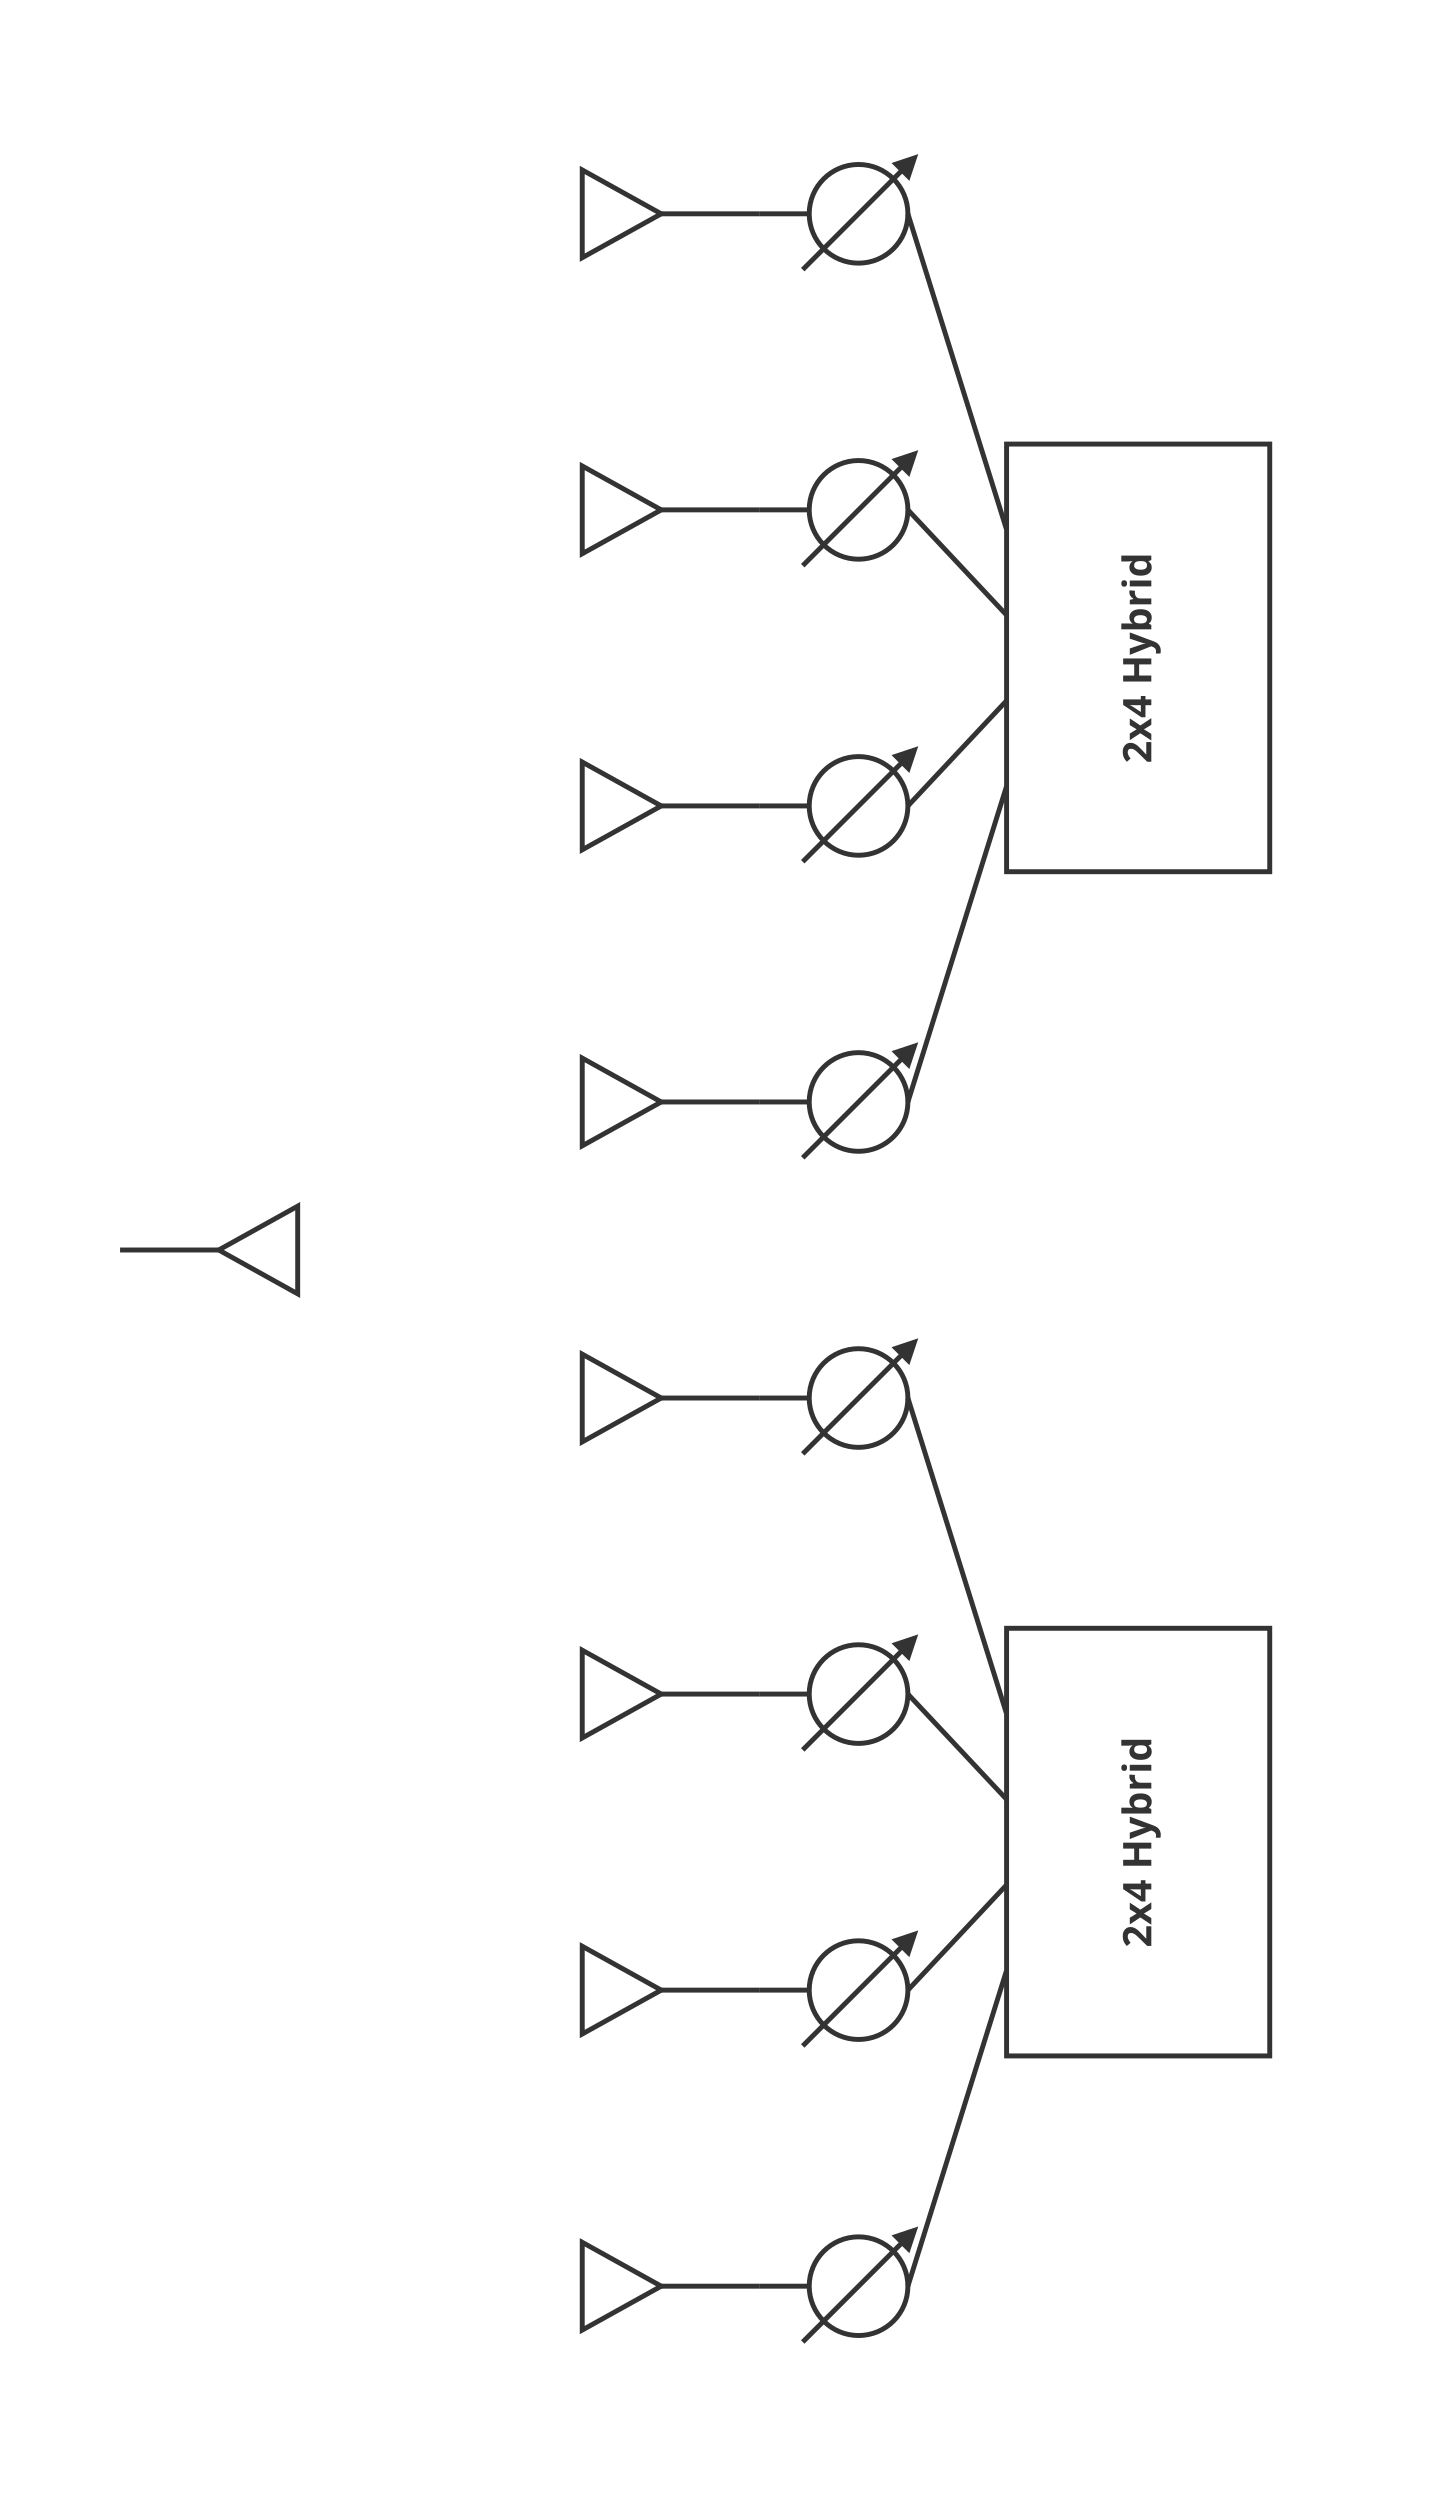
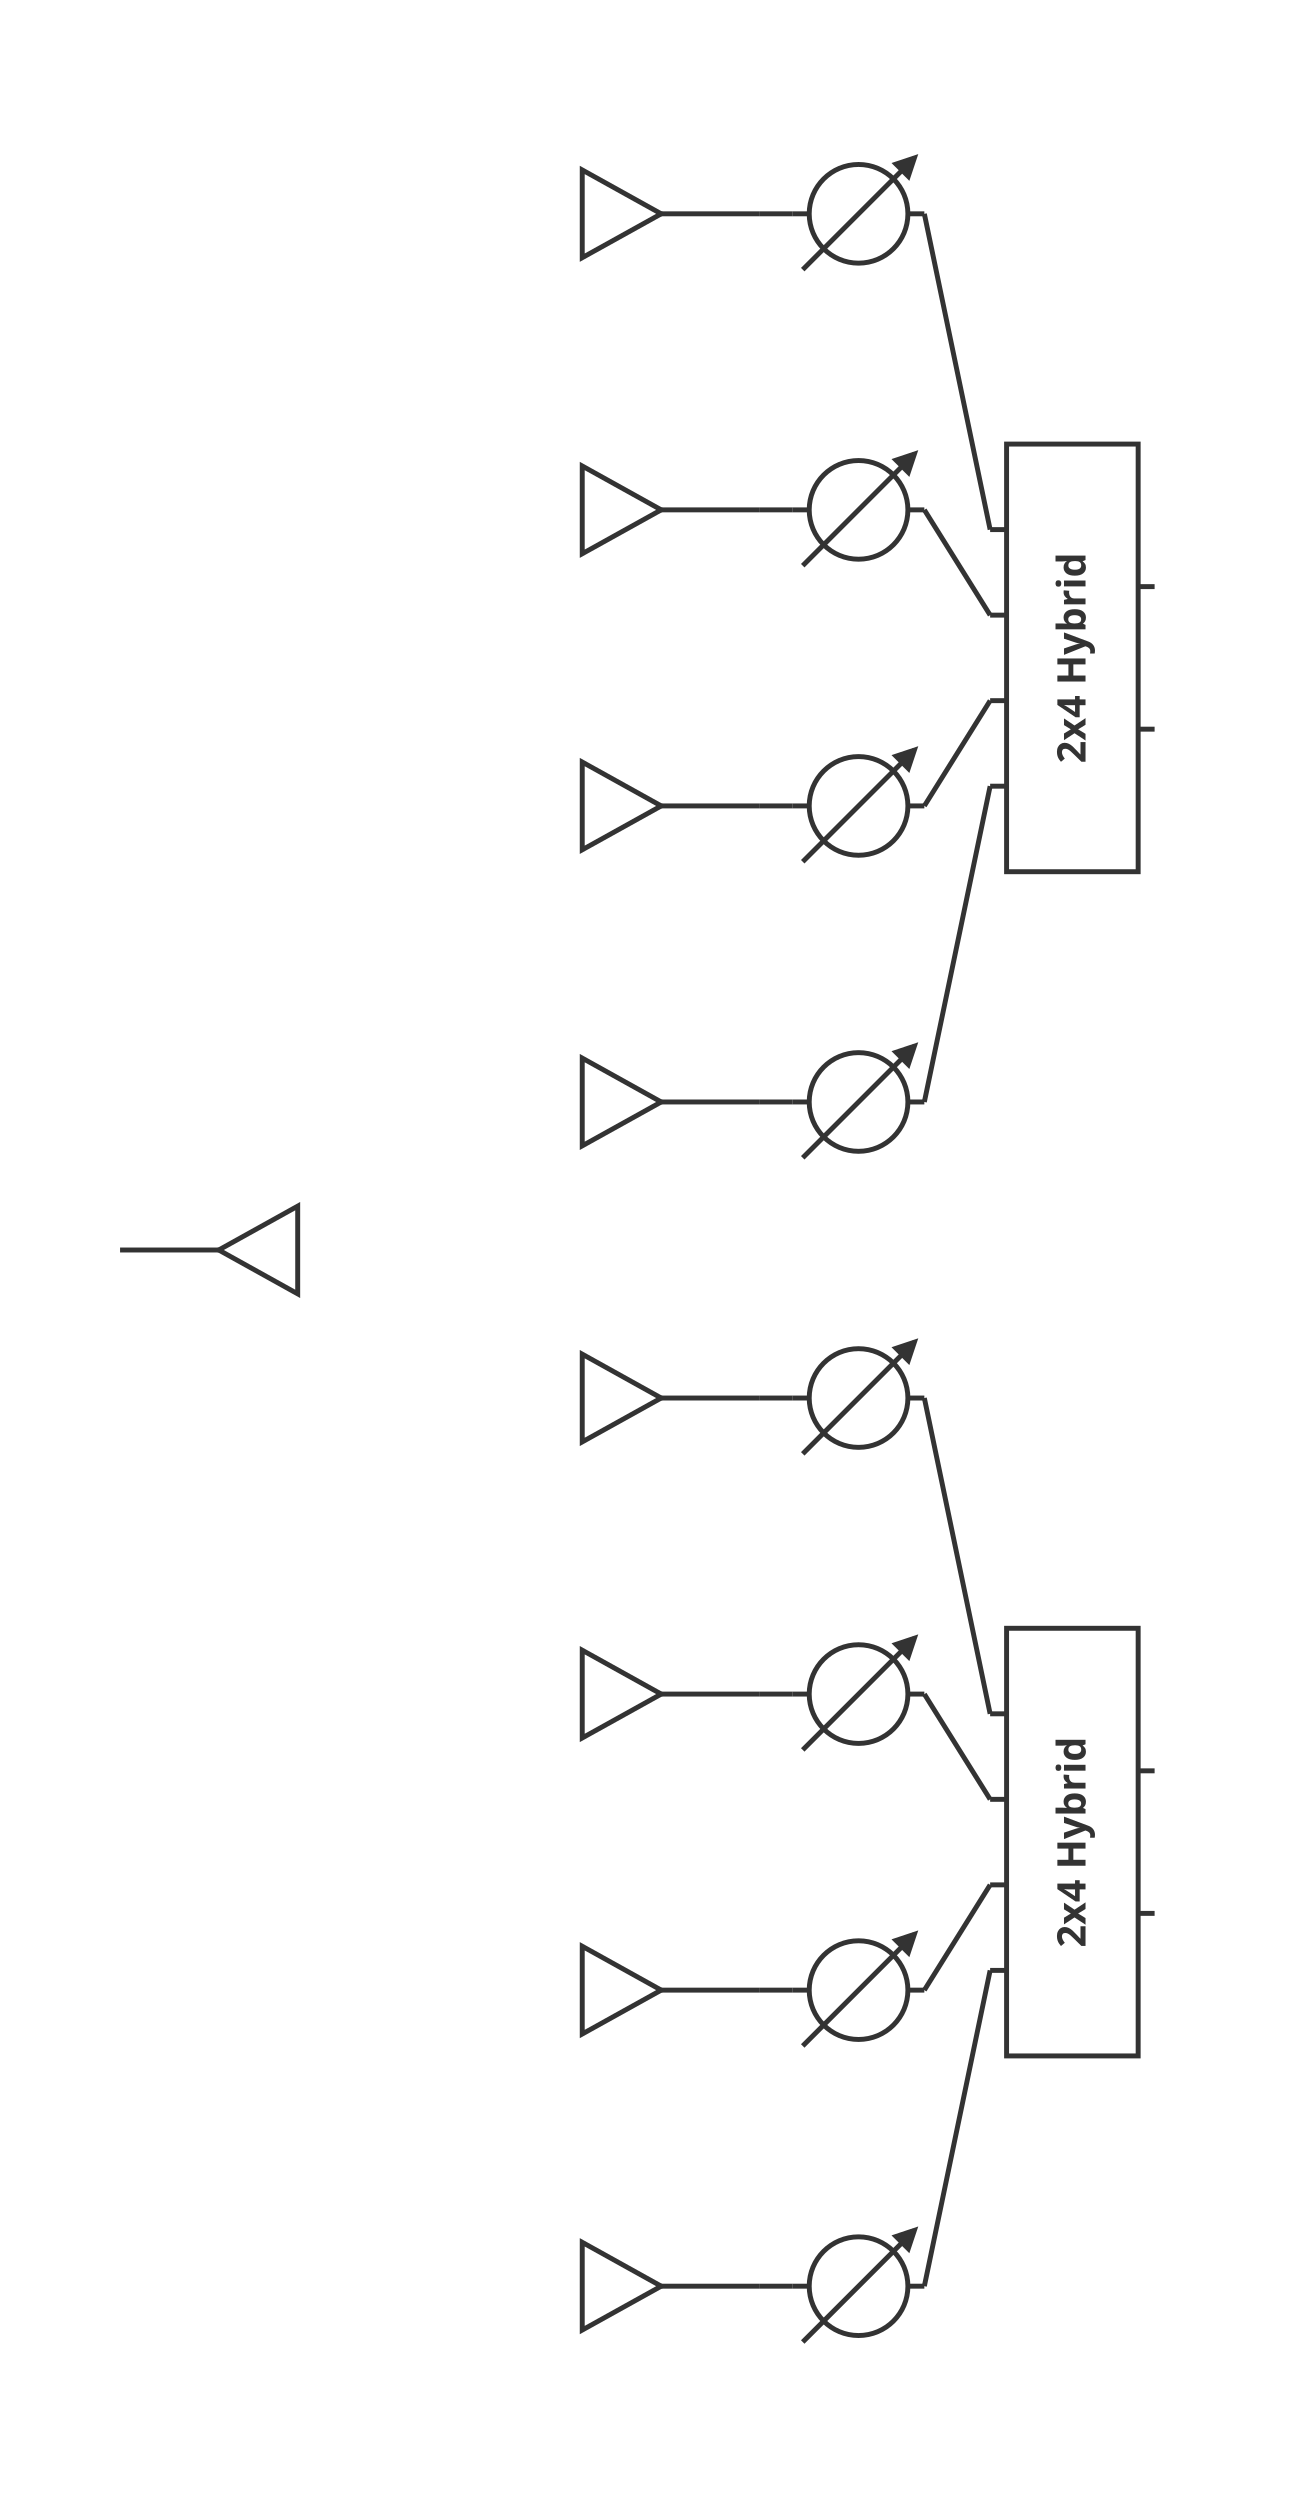
- <svg xmlns="http://www.w3.org/2000/svg" viewBox="0 0 436 760">
+ <svg xmlns="http://www.w3.org/2000/svg" viewBox="0 0 396 760">
  <g id="tx">
    <line x1="36.5" y1="380" x2="66.5" y2="380" stroke="#333" stroke-width="1.5" />
    <path d="M90.5 366.667 L90.5 393.333 L66.5 380 Z" stroke="#333" stroke-width="1.5" fill="none" />
  </g>
  <g id="rxSubarrays.1.elements.1.element">
    <line x1="201" y1="65" x2="231" y2="65" stroke="#333" stroke-width="1.5" />
    <path d="M177 51.667 L177 78.333 L201 65 Z" stroke="#333" stroke-width="1.5" fill="none" />
  </g>
  <g id="rxSubarrays.1.elements.1.phaseShifter">
    <circle cx="261" cy="65" r="15" stroke="#333" stroke-width="1.5" fill="none" />
    <path d="M244.029 81.971 L277.971 48.029" stroke="#333" stroke-width="1.5" fill="none" />
    <path d="M277.971 48.029 L276.114 53.598 L272.402 49.886 Z" stroke="#333" stroke-width="1.5" fill="#333" />
+     <line x1="241" y1="65" x2="246" y2="65" stroke="#333" stroke-width="1.5" />
+     <line x1="276" y1="65" x2="281" y2="65" stroke="#333" stroke-width="1.5" />
  </g>
  <g id="rxSubarrays.1.elements.2.element">
    <line x1="201" y1="155" x2="231" y2="155" stroke="#333" stroke-width="1.5" />
    <path d="M177 141.667 L177 168.333 L201 155 Z" stroke="#333" stroke-width="1.5" fill="none" />
  </g>
  <g id="rxSubarrays.1.elements.2.phaseShifter">
    <circle cx="261" cy="155" r="15" stroke="#333" stroke-width="1.5" fill="none" />
    <path d="M244.029 171.971 L277.971 138.029" stroke="#333" stroke-width="1.5" fill="none" />
    <path d="M277.971 138.029 L276.114 143.598 L272.402 139.886 Z" stroke="#333" stroke-width="1.5" fill="#333" />
+     <line x1="241" y1="155" x2="246" y2="155" stroke="#333" stroke-width="1.5" />
+     <line x1="276" y1="155" x2="281" y2="155" stroke="#333" stroke-width="1.5" />
  </g>
  <g id="rxSubarrays.1.elements.3.element">
    <line x1="201" y1="245" x2="231" y2="245" stroke="#333" stroke-width="1.5" />
    <path d="M177 231.667 L177 258.333 L201 245 Z" stroke="#333" stroke-width="1.5" fill="none" />
  </g>
  <g id="rxSubarrays.1.elements.3.phaseShifter">
    <circle cx="261" cy="245" r="15" stroke="#333" stroke-width="1.5" fill="none" />
    <path d="M244.029 261.971 L277.971 228.029" stroke="#333" stroke-width="1.5" fill="none" />
    <path d="M277.971 228.029 L276.114 233.598 L272.402 229.886 Z" stroke="#333" stroke-width="1.5" fill="#333" />
+     <line x1="241" y1="245" x2="246" y2="245" stroke="#333" stroke-width="1.5" />
+     <line x1="276" y1="245" x2="281" y2="245" stroke="#333" stroke-width="1.5" />
  </g>
  <g id="rxSubarrays.1.elements.4.element">
    <line x1="201" y1="335" x2="231" y2="335" stroke="#333" stroke-width="1.5" />
    <path d="M177 321.667 L177 348.333 L201 335 Z" stroke="#333" stroke-width="1.5" fill="none" />
  </g>
  <g id="rxSubarrays.1.elements.4.phaseShifter">
    <circle cx="261" cy="335" r="15" stroke="#333" stroke-width="1.5" fill="none" />
    <path d="M244.029 351.971 L277.971 318.029" stroke="#333" stroke-width="1.5" fill="none" />
    <path d="M277.971 318.029 L276.114 323.598 L272.402 319.886 Z" stroke="#333" stroke-width="1.5" fill="#333" />
+     <line x1="241" y1="335" x2="246" y2="335" stroke="#333" stroke-width="1.5" />
+     <line x1="276" y1="335" x2="281" y2="335" stroke="#333" stroke-width="1.5" />
  </g>
  <g id="rxSubarrays.1.combiner">
-     <path d="M306 135 h80 v130 h-80 Z" stroke="#333" stroke-width="1.5" fill="none" />
-     <text x="346" y="204" font-size="12" font-family="sans-serif" font-weight="bold" fill="#333" text-anchor="middle" transform="rotate(-90, 346, 200)">2x4 Hybrid</text>
+     <path d="M306 135 h40 v130 h-40 Z" stroke="#333" stroke-width="1.5" fill="none" />
+     <text x="326" y="204" font-size="12" font-family="sans-serif" font-weight="bold" fill="#333" text-anchor="middle" transform="rotate(-90, 326, 200)">2x4 Hybrid</text>
+     <line x1="301" y1="161" x2="306" y2="161" stroke="#333" stroke-width="1.5" />
+     <line x1="301" y1="187" x2="306" y2="187" stroke="#333" stroke-width="1.5" />
+     <line x1="301" y1="213" x2="306" y2="213" stroke="#333" stroke-width="1.5" />
+     <line x1="301" y1="239" x2="306" y2="239" stroke="#333" stroke-width="1.5" />
+     <line x1="346" y1="178.333" x2="351" y2="178.333" stroke="#333" stroke-width="1.5" />
+     <line x1="346" y1="221.667" x2="351" y2="221.667" stroke="#333" stroke-width="1.5" />
  </g>
  <g id="rxSubarrays.2.elements.1.element">
    <line x1="201" y1="425" x2="231" y2="425" stroke="#333" stroke-width="1.5" />
    <path d="M177 411.667 L177 438.333 L201 425 Z" stroke="#333" stroke-width="1.5" fill="none" />
  </g>
  <g id="rxSubarrays.2.elements.1.phaseShifter">
    <circle cx="261" cy="425" r="15" stroke="#333" stroke-width="1.5" fill="none" />
    <path d="M244.029 441.971 L277.971 408.029" stroke="#333" stroke-width="1.5" fill="none" />
    <path d="M277.971 408.029 L276.114 413.598 L272.402 409.886 Z" stroke="#333" stroke-width="1.5" fill="#333" />
+     <line x1="241" y1="425" x2="246" y2="425" stroke="#333" stroke-width="1.5" />
+     <line x1="276" y1="425" x2="281" y2="425" stroke="#333" stroke-width="1.5" />
  </g>
  <g id="rxSubarrays.2.elements.2.element">
    <line x1="201" y1="515" x2="231" y2="515" stroke="#333" stroke-width="1.5" />
    <path d="M177 501.667 L177 528.333 L201 515 Z" stroke="#333" stroke-width="1.5" fill="none" />
  </g>
  <g id="rxSubarrays.2.elements.2.phaseShifter">
    <circle cx="261" cy="515" r="15" stroke="#333" stroke-width="1.5" fill="none" />
    <path d="M244.029 531.971 L277.971 498.029" stroke="#333" stroke-width="1.5" fill="none" />
    <path d="M277.971 498.029 L276.114 503.598 L272.402 499.886 Z" stroke="#333" stroke-width="1.5" fill="#333" />
+     <line x1="241" y1="515" x2="246" y2="515" stroke="#333" stroke-width="1.5" />
+     <line x1="276" y1="515" x2="281" y2="515" stroke="#333" stroke-width="1.5" />
  </g>
  <g id="rxSubarrays.2.elements.3.element">
    <line x1="201" y1="605" x2="231" y2="605" stroke="#333" stroke-width="1.5" />
    <path d="M177 591.667 L177 618.333 L201 605 Z" stroke="#333" stroke-width="1.5" fill="none" />
  </g>
  <g id="rxSubarrays.2.elements.3.phaseShifter">
    <circle cx="261" cy="605" r="15" stroke="#333" stroke-width="1.5" fill="none" />
    <path d="M244.029 621.971 L277.971 588.029" stroke="#333" stroke-width="1.5" fill="none" />
    <path d="M277.971 588.029 L276.114 593.598 L272.402 589.886 Z" stroke="#333" stroke-width="1.5" fill="#333" />
+     <line x1="241" y1="605" x2="246" y2="605" stroke="#333" stroke-width="1.5" />
+     <line x1="276" y1="605" x2="281" y2="605" stroke="#333" stroke-width="1.5" />
  </g>
  <g id="rxSubarrays.2.elements.4.element">
    <line x1="201" y1="695" x2="231" y2="695" stroke="#333" stroke-width="1.5" />
    <path d="M177 681.667 L177 708.333 L201 695 Z" stroke="#333" stroke-width="1.5" fill="none" />
  </g>
  <g id="rxSubarrays.2.elements.4.phaseShifter">
    <circle cx="261" cy="695" r="15" stroke="#333" stroke-width="1.5" fill="none" />
    <path d="M244.029 711.971 L277.971 678.029" stroke="#333" stroke-width="1.5" fill="none" />
    <path d="M277.971 678.029 L276.114 683.598 L272.402 679.886 Z" stroke="#333" stroke-width="1.5" fill="#333" />
+     <line x1="241" y1="695" x2="246" y2="695" stroke="#333" stroke-width="1.5" />
+     <line x1="276" y1="695" x2="281" y2="695" stroke="#333" stroke-width="1.5" />
  </g>
  <g id="rxSubarrays.2.combiner">
-     <path d="M306 495 h80 v130 h-80 Z" stroke="#333" stroke-width="1.5" fill="none" />
-     <text x="346" y="564" font-size="12" font-family="sans-serif" font-weight="bold" fill="#333" text-anchor="middle" transform="rotate(-90, 346, 560)">2x4 Hybrid</text>
+     <path d="M306 495 h40 v130 h-40 Z" stroke="#333" stroke-width="1.5" fill="none" />
+     <text x="326" y="564" font-size="12" font-family="sans-serif" font-weight="bold" fill="#333" text-anchor="middle" transform="rotate(-90, 326, 560)">2x4 Hybrid</text>
+     <line x1="301" y1="521" x2="306" y2="521" stroke="#333" stroke-width="1.5" />
+     <line x1="301" y1="547" x2="306" y2="547" stroke="#333" stroke-width="1.5" />
+     <line x1="301" y1="573" x2="306" y2="573" stroke="#333" stroke-width="1.5" />
+     <line x1="301" y1="599" x2="306" y2="599" stroke="#333" stroke-width="1.5" />
+     <line x1="346" y1="538.333" x2="351" y2="538.333" stroke="#333" stroke-width="1.5" />
+     <line x1="346" y1="581.667" x2="351" y2="581.667" stroke="#333" stroke-width="1.5" />
  </g>
-   <line x1="231" y1="65" x2="246" y2="65" stroke="#333" stroke-width="1.5" />
-   <line x1="231" y1="155" x2="246" y2="155" stroke="#333" stroke-width="1.5" />
-   <line x1="231" y1="245" x2="246" y2="245" stroke="#333" stroke-width="1.5" />
-   <line x1="231" y1="335" x2="246" y2="335" stroke="#333" stroke-width="1.5" />
-   <line x1="276" y1="65" x2="306" y2="161" stroke="#333" stroke-width="1.5" />
-   <line x1="276" y1="155" x2="306" y2="187" stroke="#333" stroke-width="1.5" />
-   <line x1="276" y1="245" x2="306" y2="213" stroke="#333" stroke-width="1.5" />
-   <line x1="276" y1="335" x2="306" y2="239" stroke="#333" stroke-width="1.5" />
-   <line x1="231" y1="425" x2="246" y2="425" stroke="#333" stroke-width="1.5" />
-   <line x1="231" y1="515" x2="246" y2="515" stroke="#333" stroke-width="1.5" />
-   <line x1="231" y1="605" x2="246" y2="605" stroke="#333" stroke-width="1.5" />
-   <line x1="231" y1="695" x2="246" y2="695" stroke="#333" stroke-width="1.5" />
-   <line x1="276" y1="425" x2="306" y2="521" stroke="#333" stroke-width="1.5" />
-   <line x1="276" y1="515" x2="306" y2="547" stroke="#333" stroke-width="1.5" />
-   <line x1="276" y1="605" x2="306" y2="573" stroke="#333" stroke-width="1.5" />
-   <line x1="276" y1="695" x2="306" y2="599" stroke="#333" stroke-width="1.5" />
+   <line x1="231" y1="65" x2="241" y2="65" stroke="#333" stroke-width="1.5" />
+   <line x1="231" y1="155" x2="241" y2="155" stroke="#333" stroke-width="1.5" />
+   <line x1="231" y1="245" x2="241" y2="245" stroke="#333" stroke-width="1.5" />
+   <line x1="231" y1="335" x2="241" y2="335" stroke="#333" stroke-width="1.5" />
+   <line x1="281" y1="65" x2="301" y2="161" stroke="#333" stroke-width="1.5" />
+   <line x1="281" y1="155" x2="301" y2="187" stroke="#333" stroke-width="1.5" />
+   <line x1="281" y1="245" x2="301" y2="213" stroke="#333" stroke-width="1.5" />
+   <line x1="281" y1="335" x2="301" y2="239" stroke="#333" stroke-width="1.5" />
+   <line x1="231" y1="425" x2="241" y2="425" stroke="#333" stroke-width="1.5" />
+   <line x1="231" y1="515" x2="241" y2="515" stroke="#333" stroke-width="1.5" />
+   <line x1="231" y1="605" x2="241" y2="605" stroke="#333" stroke-width="1.5" />
+   <line x1="231" y1="695" x2="241" y2="695" stroke="#333" stroke-width="1.5" />
+   <line x1="281" y1="425" x2="301" y2="521" stroke="#333" stroke-width="1.5" />
+   <line x1="281" y1="515" x2="301" y2="547" stroke="#333" stroke-width="1.5" />
+   <line x1="281" y1="605" x2="301" y2="573" stroke="#333" stroke-width="1.5" />
+   <line x1="281" y1="695" x2="301" y2="599" stroke="#333" stroke-width="1.5" />
</svg>
